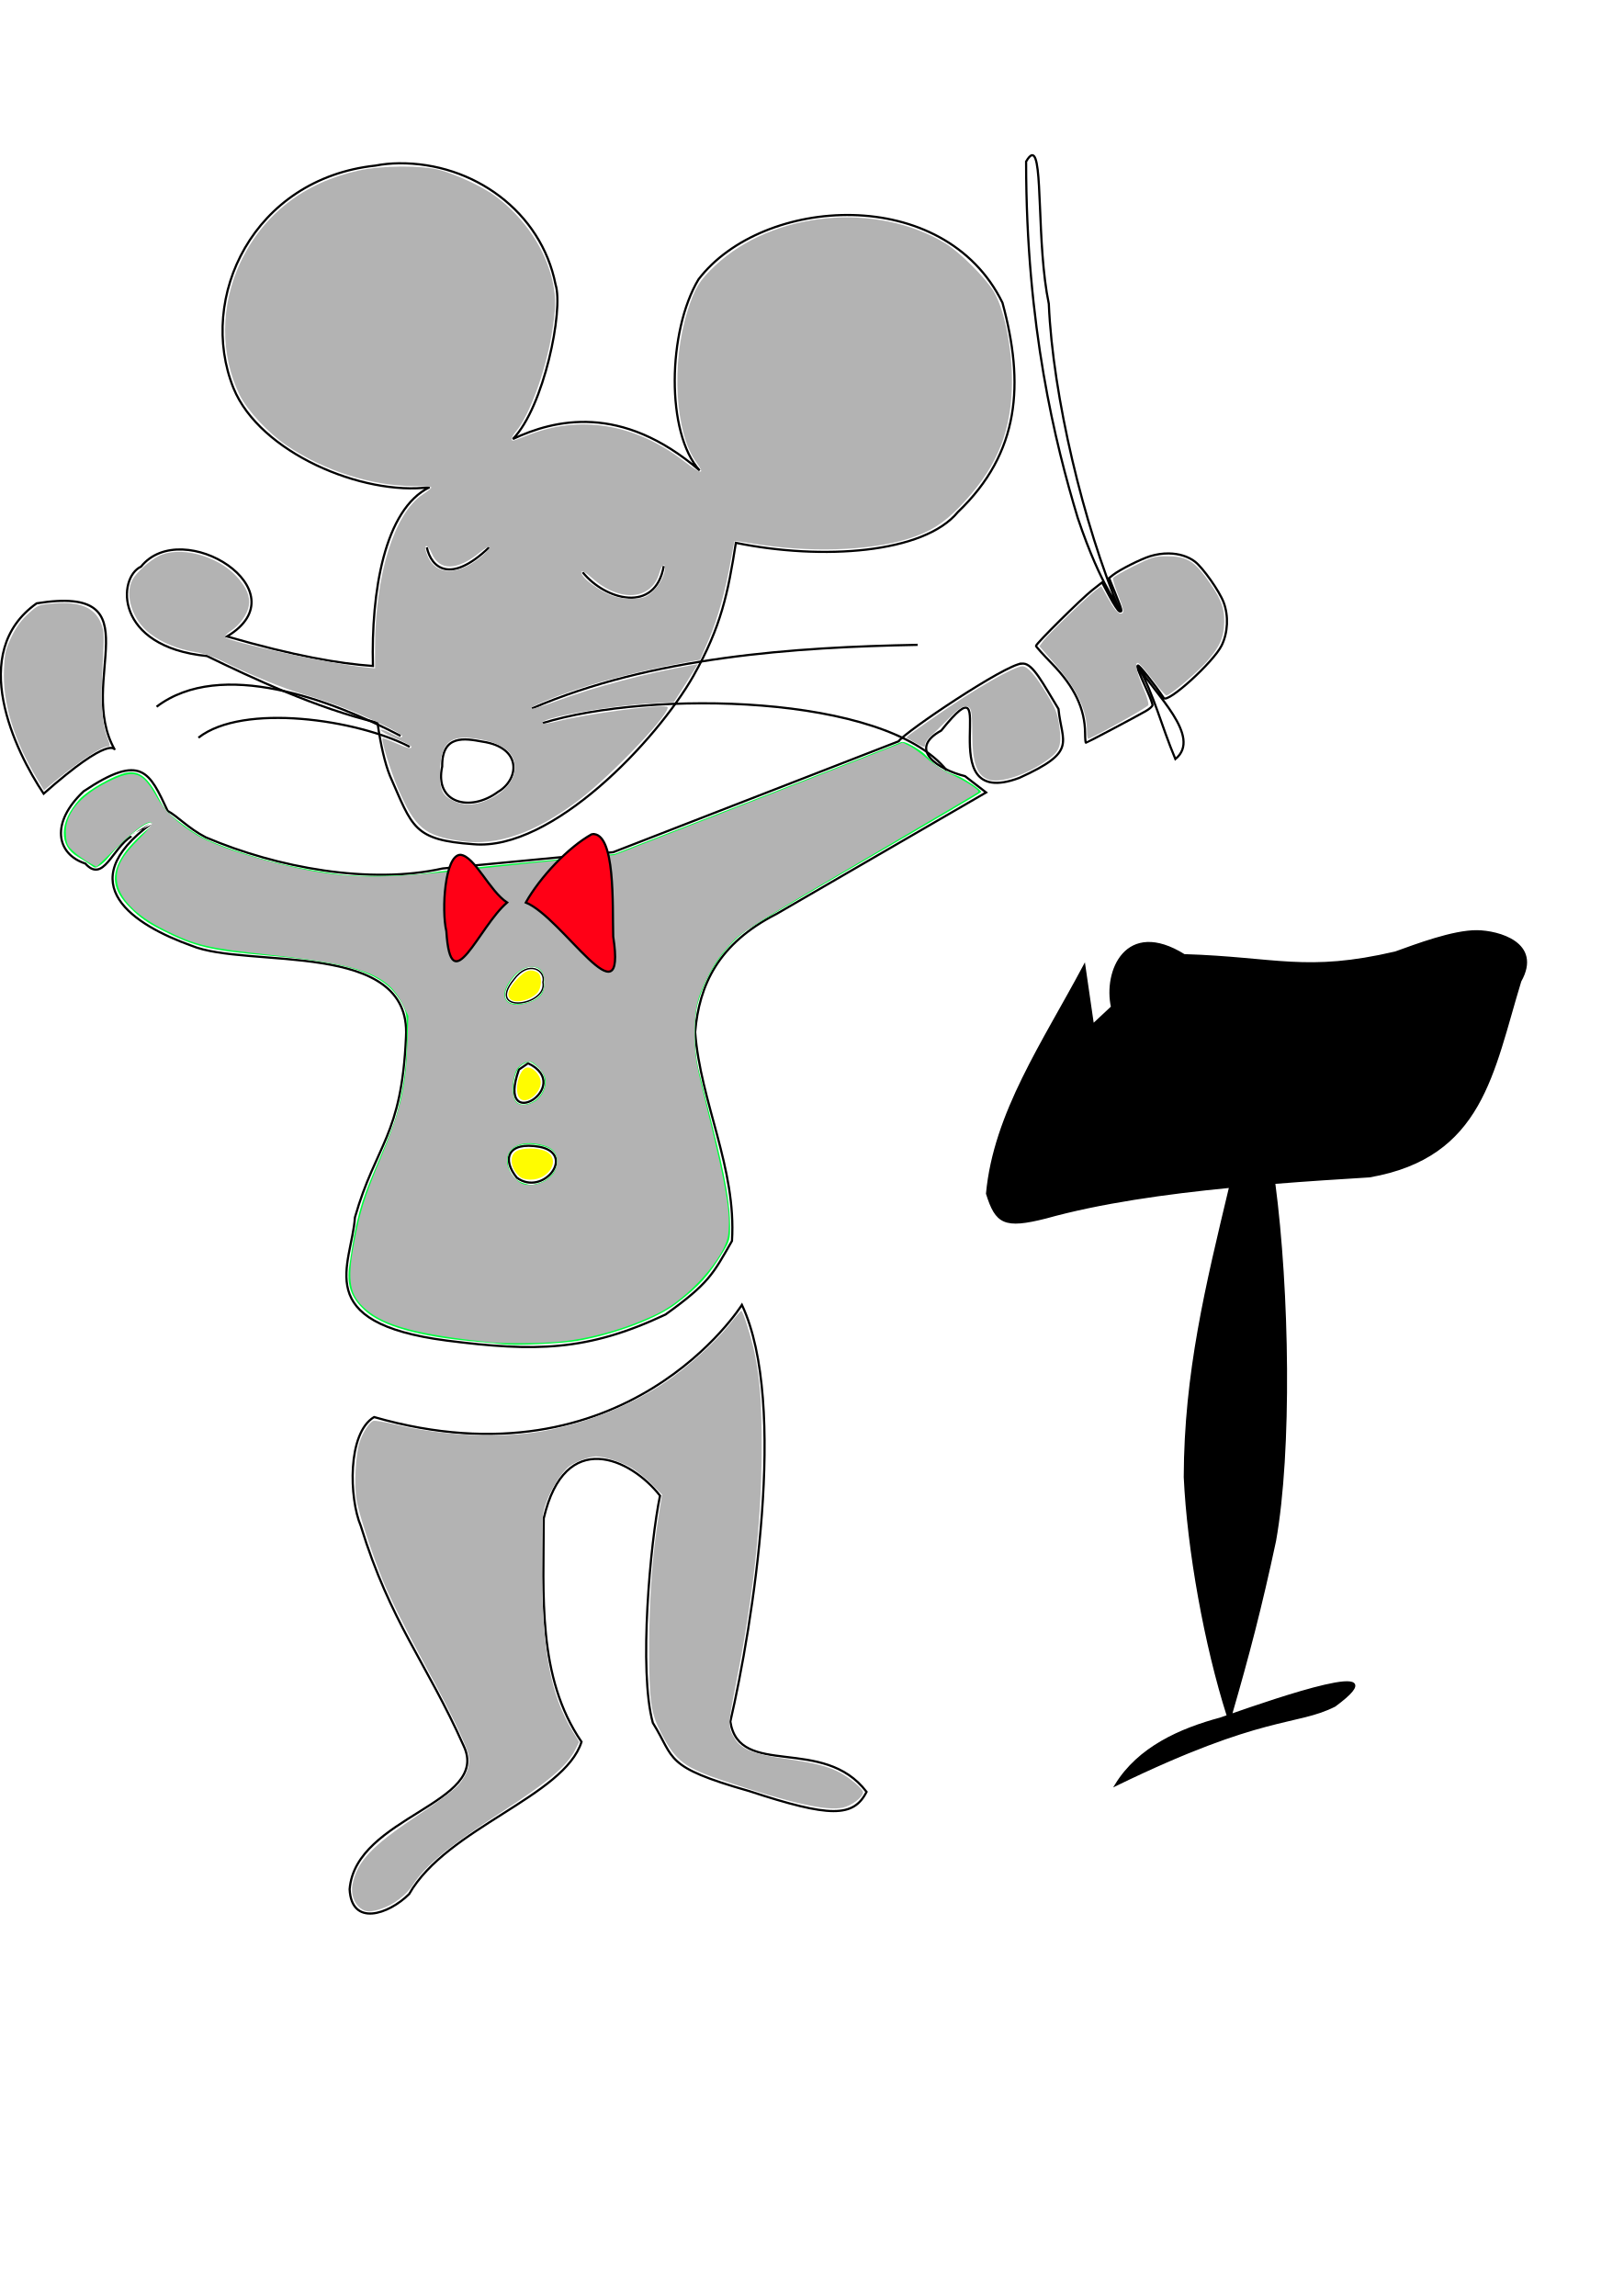
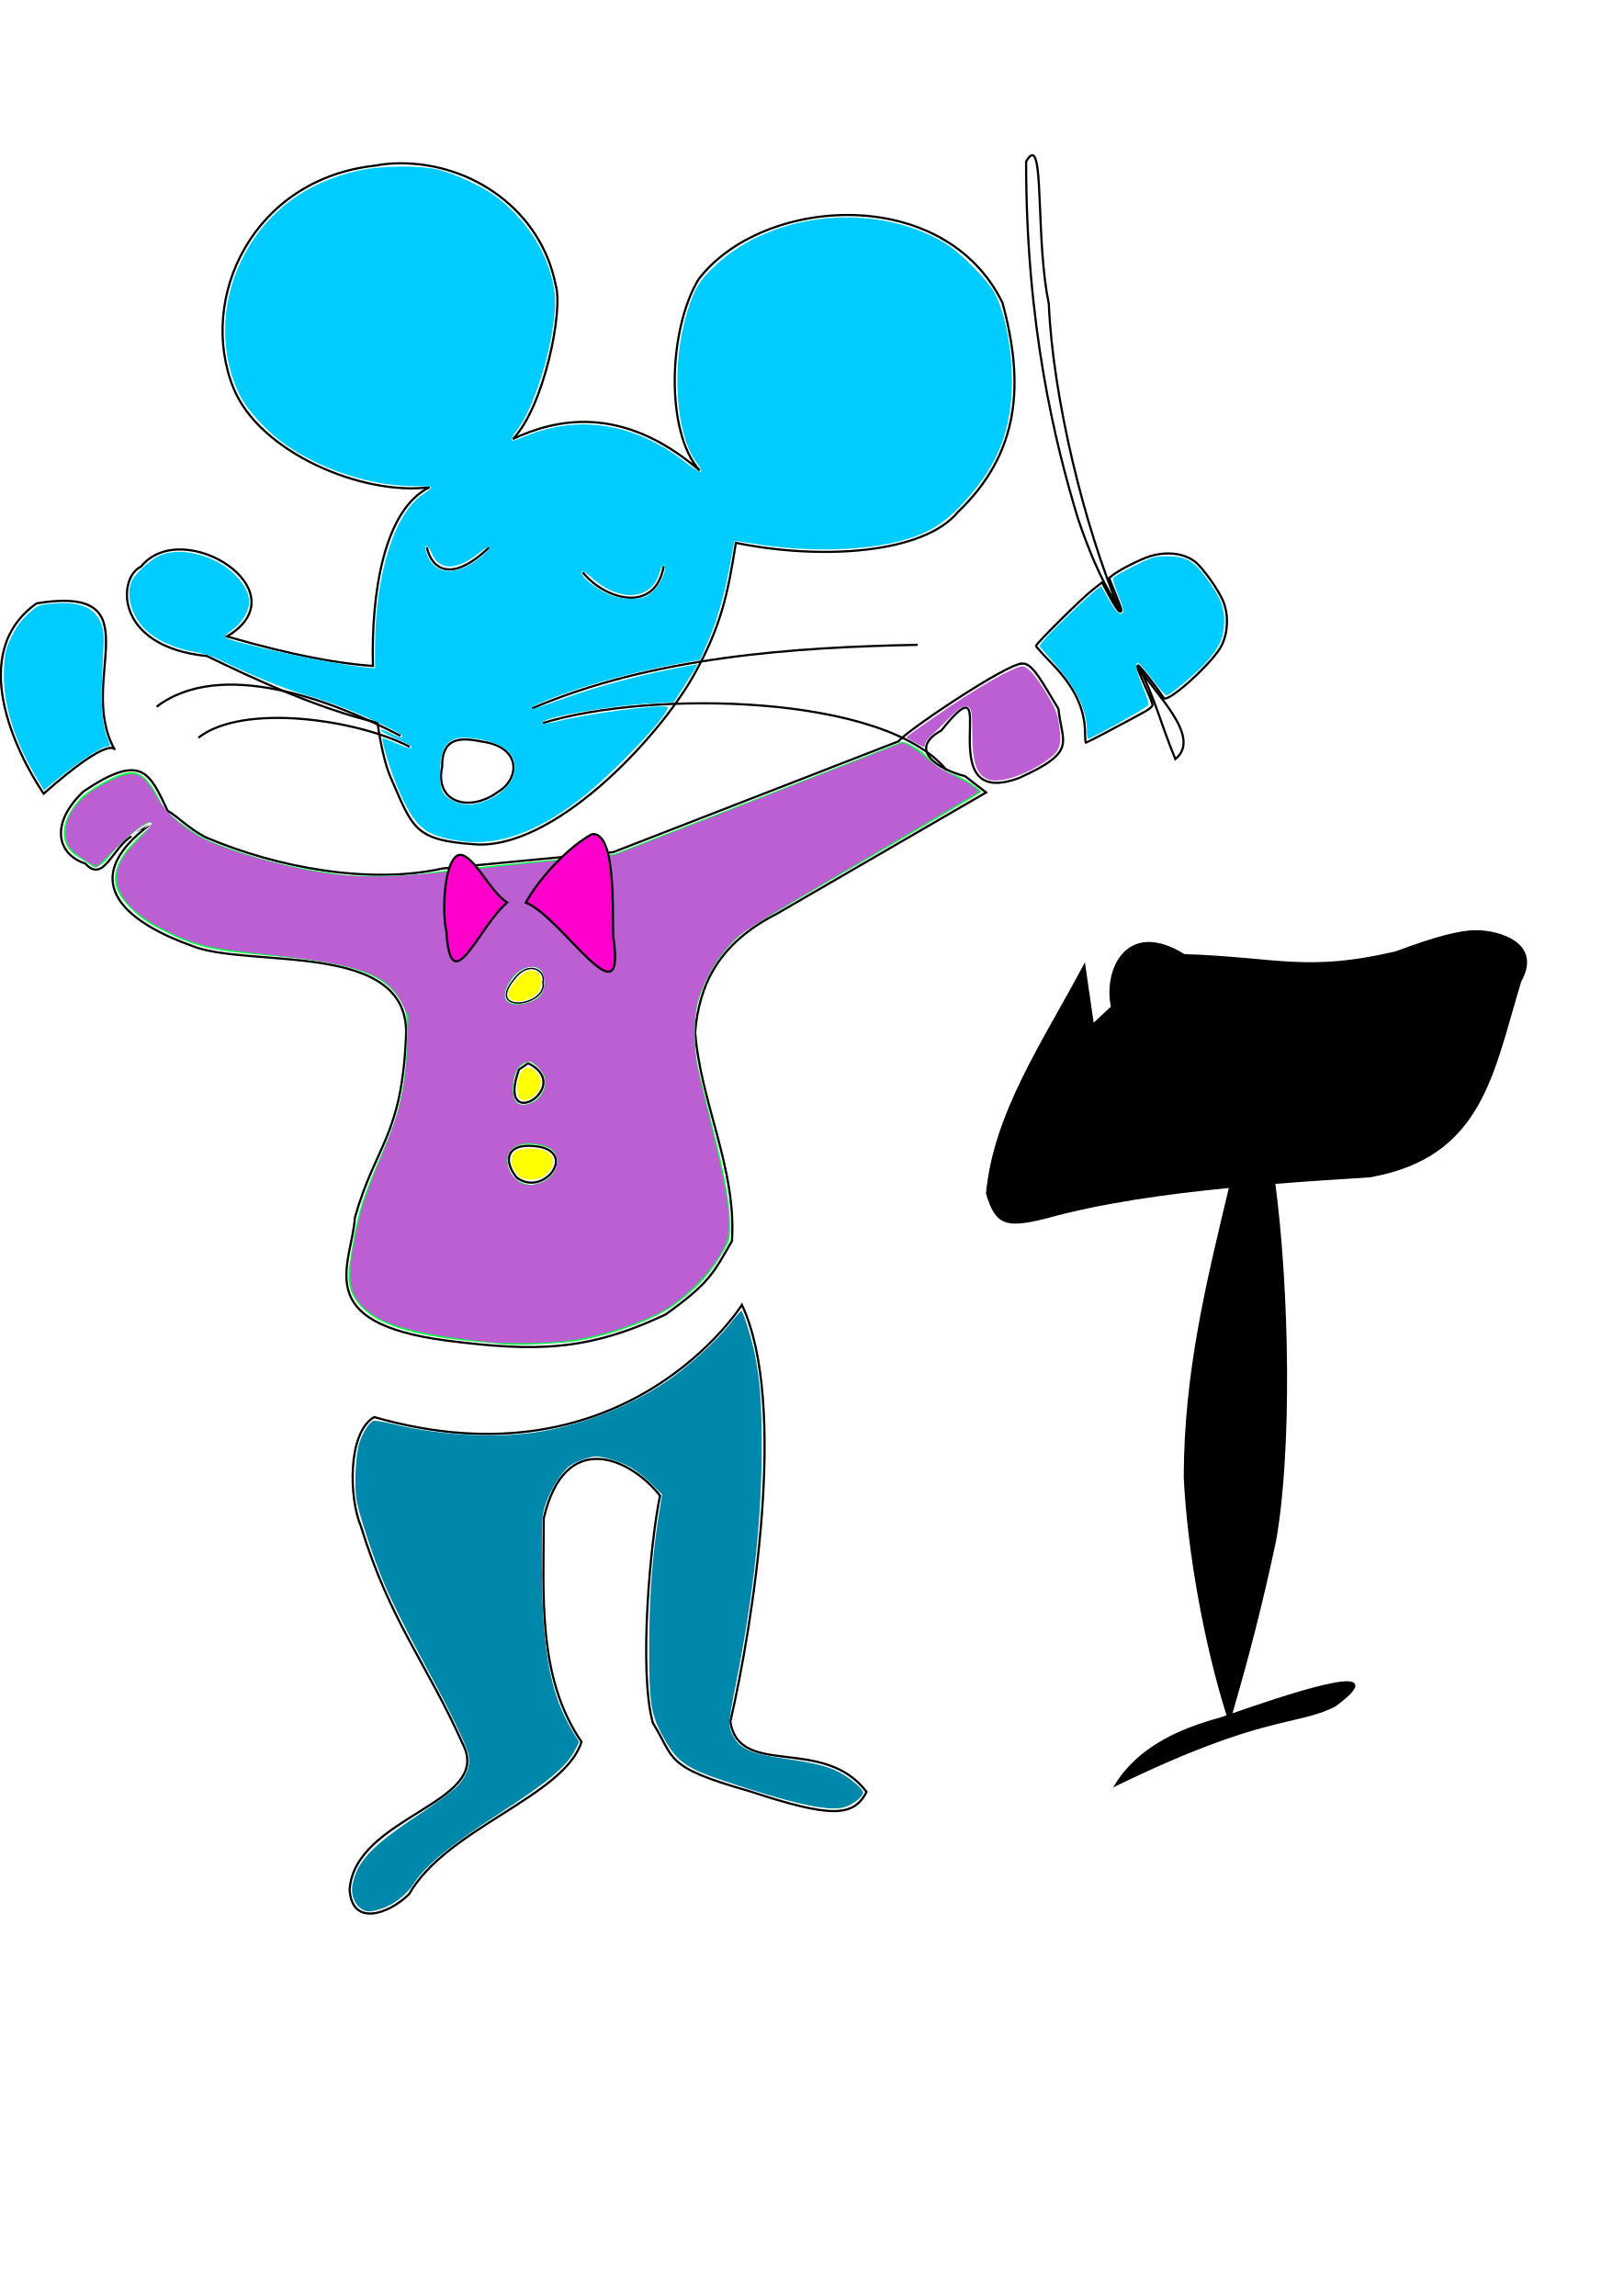
<svg xmlns="http://www.w3.org/2000/svg" width="744.094" height="1052.362" id="svg3007" version="1.1">
  <defs id="defs3009" />
  <g id="layer1">
    <path style="fill:none;stroke:#000000;stroke-width:1px;stroke-linecap:butt;stroke-linejoin:miter;stroke-opacity:1" d="M 182.719 74.844 C 179.177 74.886 175.586 75.219 172 75.906 C 116.063 81.964 90.325 136.392 107 177.906 C 119.075 207.537 166.288 227.348 196.875 223.312 C 176.116 233.416 170.031 271.443 170.906 305.25 C 155.309 304.133 135.125 300.684 104.031 291.719 C 138.795 270.872 83.542 236.199 64.625 259.719 C 53.852 264.646 52.171 296.459 94.844 300.688 C 115.004 310.499 145.246 324.731 173 331.25 C 174.421 341.354 176.417 349.923 178.688 355.562 C 189.107 379.161 189.318 384.974 216.938 386.938 C 252.923 390.179 300.95 339.411 317.781 309.781 C 330.579 287.009 333.611 271.833 337.219 248.812 C 376.921 256.903 423.435 253.655 438.969 234.688 C 467.413 207.525 469.498 175.852 459.406 138.781 C 432.758 84.236 349.431 89.684 320.094 128.062 C 305.944 151.758 305.044 198.48 320.625 215.625 C 284.628 184.726 253.963 192.315 235.031 201.219 C 249.271 186.665 258.355 142.062 254.594 130.406 C 248.029 97.087 216.958 74.439 182.719 74.844 z " id="path4093" />
    <path style="fill:none;stroke:#000000;stroke-width:1px;stroke-linecap:butt;stroke-linejoin:miter;stroke-opacity:1" d="m 304.172,259.441 c -3.799,21.961 -26.768,15.693 -37.143,2.857" id="path3039" />
    <path style="fill:none;stroke:#000000;stroke-width:1px;stroke-linecap:butt;stroke-linejoin:miter;stroke-opacity:1" d="m 224.172,250.869 c -17.718,16.993 -26.543,9.499 -28.571,0" id="path3041" />
    <path style="fill:none;stroke:#000000;stroke-width:1px;stroke-linecap:butt;stroke-linejoin:miter;stroke-opacity:1" d="m 468.219,304.156 c -7.427,0.318 -53.688,31.428 -56.37,35.601 l -130.832,50.837 -78.173,7.468 c -33.3,7.421 -75.591,-0.219 -108.562,-14.281 -7.944,-4.082 -12.956,-9.72 -17.438,-12.094 -8.343,-17.685 -11.859,-26.843 -38.481,-9.022 -15.371,14.426 -12.56,28.771 0.725,33.137 8.304,9.197 12.194,-6.801 21.162,-12.553 -0.007,0.013 9.155,-5.823 9.147,-5.81 -37.681,27.737 -7.814,46.633 18.277,55.981 25.784,10.752 100.937,-3.182 98.388,41.798 -2.03,45.777 -13.765,49.075 -23.406,82.767 -1.428,21.719 -20.841,48.351 42.235,56.488 40.178,5.117 64.131,4.988 100.109,-11.974 19.827,-14.294 21.668,-18.365 30.438,-33.719 2.124,-33.383 -14.439,-63.448 -16.875,-95.719 1.841,-21.697 10.631,-40.576 37.3,-54.169 l 96.038,-55.671 -9.661,-7.473 c -12.214,-3.011 -26.642,-12.237 -10.896,-20.906 29.841,-37.221 -6.88,37.758 35.812,21.681 26.878,-12.182 19.463,-15.789 17.916,-31.591 -7.188,-11.757 -11.625,-20.603 -16.135,-20.778 -0.235,-0.009 -0.479,-0.01 -0.719,0 z" id="path3047" />
    <path style="fill:none;stroke:#000000;stroke-width:1px;stroke-linecap:butt;stroke-linejoin:miter;stroke-opacity:1" d="m 340,598.076 c 21.312,45.427 4.842,146.992 -5.308,191.011 4.058,26.19 42.676,6.198 62.425,32.2 -5.983,11.784 -16.741,11.839 -53.813,-0.357 -39.347,-11.195 -33.793,-14.692 -44.127,-31.276 -6.571,-23.634 -1.162,-82.781 3.289,-104.104 -13.463,-17.204 -43.634,-31.188 -53.281,10.371 0.006,34.952 -3.102,72.664 17.306,102.451 -7.951,25.07 -61.652,39.417 -79.003,69.772 -9.479,9.408 -26.42,15.021 -27.261,-2.232 2.737,-33.492 64.805,-39.181 52.259,-65.704 -17.124,-38.386 -33.492,-56.482 -47.154,-100.811 -5.322,-12.639 -6.255,-42.486 6.096,-49.894 C 287.035,682.722 340,598.076 340,598.076 z" id="path3053" />
    <path style="fill:none;stroke:#000000;stroke-width:1px;stroke-linecap:butt;stroke-linejoin:miter;stroke-opacity:1" d="m 472.981,71.138 c -0.727,0.059 -1.639,0.991 -2.75,2.906 -2e-5,75.823 13.413,129.282 23.625,163.219 5.565,16.615 10.599,27.067 13.688,32.531 0.667,1.596 5.518,9.6 5.562,9.938 -16.453,-39.078 -30.666,-98.044 -32.469,-140.469 -5.682,-27.389 -2.564,-68.535 -7.656,-68.125 z m 62.625,182.531 c -2.77,-0.036 -5.661,0.389 -8.5,1.25 -4.271,1.296 -14.037,6.222 -17.031,8.594 l -1.812,1.438 2.844,7.031 c 3.147,7.74 3.373,8.697 1.844,8.188 -0.568,-0.189 -2.582,-3.239 -4.469,-6.781 l -3.438,-6.438 -4.5,3.531 c -4.872,3.814 -25.785,24.55 -25.781,25.562 0.001,0.339 3.292,3.995 7.312,8.125 10.323,10.606 15.135,20.719 15.188,31.906 0.011,2.409 0.194,4.375 0.375,4.375 0.379,0 22.603,-11.762 27.344,-14.469 1.743,-0.995 3.183,-2.252 3.188,-2.812 0.004,-0.561 -0.963,-3.192 -2.156,-5.844 -4.723,-10.5 -5.239,-11.894 -4.562,-12.312 0.544,-0.336 7.406,8.29 11.875,14.906 1.774,2.627 22.804,-16.472 26.531,-24.094 2.875,-5.878 3.231,-13.537 0.906,-19.719 -1.934,-5.145 -9.473,-15.853 -13.156,-18.688 -3.107,-2.391 -7.383,-3.69 -12,-3.75 z m -13.938,51.781 c 7.482,13.888 10.227,26.318 16.969,42.469 12.544,-10.199 -9.743,-30.127 -16.969,-42.469 z" id="path3057" />
    <path style="fill:none;stroke:#000000;stroke-width:1px;stroke-linecap:butt;stroke-linejoin:miter;stroke-opacity:1" d="M 52.617,343.664 C 34.563,312.031 71.855,267.758 16.814,276.524 -15.018,299.055 6.91,344.227 20,363.791 50.899,336.444 52.617,343.664 52.617,343.664 z" id="path3061" />
    <path style="fill:none;stroke:#000000;stroke-width:0.642px;stroke-linecap:butt;stroke-linejoin:miter;stroke-opacity:1" d="m 248.815,450.19 c 2.237,10.924 -26.311,14.809 -13.386,-1.166 6.855,-9.391 14.841,-4.088 13.386,1.166 z" id="path3063" />
    <path style="fill:none;stroke:#000000;stroke-width:1px;stroke-linecap:butt;stroke-linejoin:miter;stroke-opacity:1" d="m 242.023,487.33 c 21.854,10.573 -15.067,33.344 -4.227,2.912 z" id="path3065" />
    <path style="fill:none;stroke:#000000;stroke-width:1px;stroke-linecap:butt;stroke-linejoin:miter;stroke-opacity:1" d="m 247.383,525.661 c 16.712,3.355 1.514,22.97 -10.544,14.138 -6.796,-8.282 -4.493,-16.83 10.544,-14.138 z" id="path3067" />
    <path style="fill:#000000;stroke:#000000;stroke-width:1px;stroke-linecap:butt;stroke-linejoin:miter;stroke-opacity:1" d="M 676.906 426.844 C 665.942 426.716 648.741 433.274 639.469 436.594 C 598.583 446.144 584.943 439.139 542.656 437.812 C 516.061 421.27 505.991 445.282 509.625 461.562 L 500.844 469.781 L 496.906 442.656 C 478.148 477.928 455.75 510.277 452.344 547.094 C 456.603 560.641 460.267 562.809 479.188 558.031 C 504.036 551.08 534.158 546.824 563.781 543.938 C 552.933 589.338 543.122 629.259 542.969 677 C 544.51 710.262 552.355 754.046 562.719 786.531 C 561.597 786.921 560.07 787.449 559.281 787.719 C 540.799 792.672 521.869 801.119 511.438 818.062 C 579.319 785.059 593.729 790.831 611.656 781.781 C 642.758 758.8 584.465 778.971 564.062 786.062 C 572.05 758.531 577.753 736.767 584.281 706.25 C 591.63 665.016 590.476 591.858 583.906 542.156 C 599.236 540.928 614.088 539.987 627.562 539.156 C 679.358 530.152 683.868 491.553 696.688 449.656 C 706.449 432.269 686.581 426.956 676.906 426.844 z " id="path3069" />
    <path style="fill:none;stroke:#000000;stroke-width:1px;stroke-linecap:butt;stroke-linejoin:miter;stroke-opacity:1" d="m 243.646,324.763 c 55.21,-23.758 120.571,-28.14 176.893,-29.204" id="path3198" />
    <path style="fill:none;stroke:#000000;stroke-width:1px;stroke-linecap:butt;stroke-linejoin:miter;stroke-opacity:1" d="m 248.652,331.438 c 49.129,-15.213 157.011,-13.442 185.237,21.694" id="path3200" />
    <path style="fill:none;stroke:#000000;stroke-width:1px;stroke-linecap:butt;stroke-linejoin:miter;stroke-opacity:1" d="M 183.569,337.279 C 151.983,320.844 101.209,301.571 71.759,323.928" id="path3202" />
    <path style="fill:none;stroke:#000000;stroke-width:1px;stroke-linecap:butt;stroke-linejoin:miter;stroke-opacity:1" d="M 187.741,342.285 C 163.844,329.804 111.374,322.058 90.95,338.113" id="path3204" />
    <path style="fill:none;stroke:#000000;stroke-width:1px;stroke-linecap:butt;stroke-linejoin:miter;stroke-opacity:1" d="m 221.015,339.91 c -7.883,-1.461 -18.557,-3.402 -18.37,11.405 -3.701,16.774 12.732,21.156 25.556,11.647 9.781,-5.694 11.246,-20.395 -7.186,-23.052 z" id="path3238" />
-     <path style="fill:#b3b3b3" d="m 211.417,385.524 c -16.903,-2.378 -21.247,-6.012 -29.099,-24.345 -3.429,-8.005 -7.715,-22.058 -6.959,-22.814 0.163,-0.163 2.732,0.794 5.708,2.126 5.64,2.525 7.497,2.96 7.497,1.756 0,-0.393 -3.074,-2.01 -6.83,-3.595 -3.757,-1.584 -6.989,-3.355 -7.182,-3.935 -0.206,-0.619 1.397,-0.168 3.882,1.091 4.349,2.204 5.959,2.614 5.957,1.52 -0.002,-0.987 -14.497,-8.057 -25.031,-12.208 -5.278,-2.08 -14.101,-5.085 -19.608,-6.678 -9.472,-2.74 -25.562,-9.326 -38.421,-15.726 -3.475,-1.729 -8.253,-3.281 -11.912,-3.869 -7.808,-1.254 -15.072,-4.215 -20.628,-8.41 -8.079,-6.1 -11.867,-17.749 -8.063,-24.799 1.673,-3.102 7.732,-8.593 11.782,-10.677 9.603,-4.943 27.046,-0.439 35.924,9.275 4.583,5.015 6.282,9.103 5.58,13.428 -0.637,3.928 -4.089,8.753 -8.216,11.484 -1.881,1.245 -3.046,2.542 -2.644,2.944 2.284,2.28 47.947,12.138 63.508,13.71 l 5.215,0.527 0,-9.131 c 0,-33.59 8.794,-61.971 21.866,-70.569 2.15,-1.414 3.93,-2.853 3.955,-3.197 0.025,-0.344 -3.455,-0.626 -7.734,-0.626 -19.326,0 -41.138,-6.903 -58.361,-18.469 -8.551,-5.742 -18.24,-16.114 -21.762,-23.295 -8.998,-18.345 -8.892,-41.054 0.283,-60.634 10.353,-22.092 29.178,-36.751 54.24,-42.237 10.68,-2.338 28.681,-2.453 37.135,-0.239 7.538,1.975 19.85,7.754 25.558,11.997 13.365,9.935 23.091,24.529 26.237,39.372 1.592,7.508 1.481,12.309 -0.56,24.354 -2.849,16.816 -10.222,36.874 -16.136,43.903 -2.14,2.544 -2.75,4.389 -1.45,4.389 0.38,0 3.079,-0.971 5.998,-2.157 24.357,-9.897 49.868,-5.738 72.616,11.838 7.618,5.886 9.592,6.032 5.439,0.402 -9.817,-13.307 -11.726,-45.382 -4.134,-69.469 3.322,-10.54 5.439,-14.019 12.65,-20.785 26.598,-24.959 73.855,-29.492 105.656,-10.135 6.492,3.952 18.451,15.905 22.062,22.051 5.327,9.068 8.958,29.078 8.222,45.31 -0.962,21.192 -7.873,36.66 -23.73,53.109 -7.515,7.796 -13.712,11.685 -23.57,14.792 -18.035,5.685 -46.371,6.518 -72.064,2.119 -4.069,-0.697 -7.515,-1.149 -7.658,-1.006 -0.143,0.143 -0.874,3.823 -1.624,8.178 -2.442,14.179 -6.082,27.373 -10.177,36.888 l -4.016,9.33 -7.927,1.411 c -12.612,2.245 -30.395,6.506 -42.034,10.071 -14.059,4.306 -28.32,9.947 -27.421,10.846 0.393,0.393 5.55,-1.111 11.511,-3.358 16.9,-6.369 41.425,-12.883 61.593,-16.36 l 3.232,-0.557 -1.947,3.186 c -1.071,1.752 -3.538,5.662 -5.484,8.689 l -3.537,5.503 -9.848,0.508 c -19.828,1.023 -52.634,6.945 -50.469,9.11 0.443,0.443 3.495,0.048 7.466,-0.965 12.678,-3.237 45.233,-7.564 49.695,-6.605 3.768,0.81 -24.995,31.256 -40.59,42.966 -20.004,15.02 -37.155,20.989 -53.642,18.669 l 0,0 z m 9.793,-17.975 c 9.743,-3.409 15.592,-10.333 14.652,-17.345 -0.863,-6.434 -7.64,-10.528 -19.684,-11.891 -10.501,-1.188 -14.229,2.733 -14.514,15.266 -0.195,8.61 1.034,11.208 6.474,13.679 4.137,1.879 8.269,1.971 13.072,0.291 z m 74.825,-94.182 c 4.066,-2.116 7.967,-7.584 8.633,-12.101 0.526,-3.569 -1.407,-2.719 -2.419,1.064 -3.433,12.837 -18.214,14.022 -31.041,2.489 -2.559,-2.301 -4.296,-3.33 -4.652,-2.755 -1.245,2.015 8.206,9.185 14.839,11.257 4.719,1.474 11.853,1.497 14.64,0.046 l 0,2e-5 z M 213.947,259.551 c 4.381,-2.121 11.176,-7.94 10.308,-8.828 -0.333,-0.34 -2.24,0.722 -4.238,2.359 -10.436,8.552 -18.711,8.746 -22.164,0.521 -1.623,-3.867 -3.7,-4.547 -2.645,-0.866 2.494,8.695 9.55,11.261 18.739,6.813 z" id="path4099" />
+     <path style="fill:#00ccff" d="m 211.417,385.524 c -16.903,-2.378 -21.247,-6.012 -29.099,-24.345 -3.429,-8.005 -7.715,-22.058 -6.959,-22.814 0.163,-0.163 2.732,0.794 5.708,2.126 5.64,2.525 7.497,2.96 7.497,1.756 0,-0.393 -3.074,-2.01 -6.83,-3.595 -3.757,-1.584 -6.989,-3.355 -7.182,-3.935 -0.206,-0.619 1.397,-0.168 3.882,1.091 4.349,2.204 5.959,2.614 5.957,1.52 -0.002,-0.987 -14.497,-8.057 -25.031,-12.208 -5.278,-2.08 -14.101,-5.085 -19.608,-6.678 -9.472,-2.74 -25.562,-9.326 -38.421,-15.726 -3.475,-1.729 -8.253,-3.281 -11.912,-3.869 -7.808,-1.254 -15.072,-4.215 -20.628,-8.41 -8.079,-6.1 -11.867,-17.749 -8.063,-24.799 1.673,-3.102 7.732,-8.593 11.782,-10.677 9.603,-4.943 27.046,-0.439 35.924,9.275 4.583,5.015 6.282,9.103 5.58,13.428 -0.637,3.928 -4.089,8.753 -8.216,11.484 -1.881,1.245 -3.046,2.542 -2.644,2.944 2.284,2.28 47.947,12.138 63.508,13.71 l 5.215,0.527 0,-9.131 c 0,-33.59 8.794,-61.971 21.866,-70.569 2.15,-1.414 3.93,-2.853 3.955,-3.197 0.025,-0.344 -3.455,-0.626 -7.734,-0.626 -19.326,0 -41.138,-6.903 -58.361,-18.469 -8.551,-5.742 -18.24,-16.114 -21.762,-23.295 -8.998,-18.345 -8.892,-41.054 0.283,-60.634 10.353,-22.092 29.178,-36.751 54.24,-42.237 10.68,-2.338 28.681,-2.453 37.135,-0.239 7.538,1.975 19.85,7.754 25.558,11.997 13.365,9.935 23.091,24.529 26.237,39.372 1.592,7.508 1.481,12.309 -0.56,24.354 -2.849,16.816 -10.222,36.874 -16.136,43.903 -2.14,2.544 -2.75,4.389 -1.45,4.389 0.38,0 3.079,-0.971 5.998,-2.157 24.357,-9.897 49.868,-5.738 72.616,11.838 7.618,5.886 9.592,6.032 5.439,0.402 -9.817,-13.307 -11.726,-45.382 -4.134,-69.469 3.322,-10.54 5.439,-14.019 12.65,-20.785 26.598,-24.959 73.855,-29.492 105.656,-10.135 6.492,3.952 18.451,15.905 22.062,22.051 5.327,9.068 8.958,29.078 8.222,45.31 -0.962,21.192 -7.873,36.66 -23.73,53.109 -7.515,7.796 -13.712,11.685 -23.57,14.792 -18.035,5.685 -46.371,6.518 -72.064,2.119 -4.069,-0.697 -7.515,-1.149 -7.658,-1.006 -0.143,0.143 -0.874,3.823 -1.624,8.178 -2.442,14.179 -6.082,27.373 -10.177,36.888 l -4.016,9.33 -7.927,1.411 c -12.612,2.245 -30.395,6.506 -42.034,10.071 -14.059,4.306 -28.32,9.947 -27.421,10.846 0.393,0.393 5.55,-1.111 11.511,-3.358 16.9,-6.369 41.425,-12.883 61.593,-16.36 l 3.232,-0.557 -1.947,3.186 c -1.071,1.752 -3.538,5.662 -5.484,8.689 l -3.537,5.503 -9.848,0.508 c -19.828,1.023 -52.634,6.945 -50.469,9.11 0.443,0.443 3.495,0.048 7.466,-0.965 12.678,-3.237 45.233,-7.564 49.695,-6.605 3.768,0.81 -24.995,31.256 -40.59,42.966 -20.004,15.02 -37.155,20.989 -53.642,18.669 l 0,0 z m 9.793,-17.975 c 9.743,-3.409 15.592,-10.333 14.652,-17.345 -0.863,-6.434 -7.64,-10.528 -19.684,-11.891 -10.501,-1.188 -14.229,2.733 -14.514,15.266 -0.195,8.61 1.034,11.208 6.474,13.679 4.137,1.879 8.269,1.971 13.072,0.291 z m 74.825,-94.182 c 4.066,-2.116 7.967,-7.584 8.633,-12.101 0.526,-3.569 -1.407,-2.719 -2.419,1.064 -3.433,12.837 -18.214,14.022 -31.041,2.489 -2.559,-2.301 -4.296,-3.33 -4.652,-2.755 -1.245,2.015 8.206,9.185 14.839,11.257 4.719,1.474 11.853,1.497 14.64,0.046 l 0,2e-5 z M 213.947,259.551 c 4.381,-2.121 11.176,-7.94 10.308,-8.828 -0.333,-0.34 -2.24,0.722 -4.238,2.359 -10.436,8.552 -18.711,8.746 -22.164,0.521 -1.623,-3.867 -3.7,-4.547 -2.645,-0.866 2.494,8.695 9.55,11.261 18.739,6.813 z" id="path4099" />
    <path style="fill:#00ff3e;fill-opacity:1" d="m 230.701,616.17 c -1.377,-0.19 -7.197,-0.761 -12.933,-1.269 -25.85,-2.291 -42.768,-7.09 -50.669,-14.373 -6.369,-5.871 -8.313,-11.629 -6.983,-20.681 3.141,-21.381 4.953,-28.107 12.01,-44.557 7.36,-17.159 8.819,-21.028 10.54,-27.953 2.568,-10.334 3.691,-19.821 3.753,-31.707 0.056,-10.688 -0.056,-11.483 -2.196,-15.539 -7.022,-13.311 -21.586,-18.656 -59.908,-21.985 -28.189,-2.449 -34.881,-4.034 -50.481,-11.96 -6.243,-3.172 -9.743,-5.628 -13.9,-9.757 -8.568,-8.509 -9.469,-15.256 -3.306,-24.76 2.42,-3.731 9.181,-10.486 13.327,-13.314 0.161,-0.11 0.05,-0.591 -0.245,-1.069 -1.301,-2.106 -13.933,7.848 -20.091,15.832 -0.908,1.177 -2.625,2.778 -3.817,3.558 -2.05,1.342 -2.275,1.337 -4.172,-0.105 -1.103,-0.838 -3.74,-2.52 -5.86,-3.738 -8.957,-5.146 -8.714,-16.026 0.589,-26.373 3.86,-4.293 16.052,-11.205 21.599,-12.246 5.918,-1.11 10.041,2.218 15.038,12.141 2.402,4.771 3.806,6.329 9.722,10.796 8.448,6.378 11.724,8.056 24.354,12.472 15.556,5.438 30.739,8.894 49.939,11.368 7.957,1.025 31.044,0.559 39.063,-0.788 4.36,-0.732 25.387,-2.995 46.727,-5.028 l 38.8,-3.697 64.499,-25.066 c 35.474,-13.786 65.241,-25.463 66.147,-25.948 1.306,-0.699 2.503,-0.417 5.763,1.357 2.263,1.232 4.788,2.936 5.611,3.787 0.823,0.851 2.435,2.517 3.582,3.702 2.346,2.423 6.332,4.63 11.226,6.215 2.941,0.952 11.155,6.433 11.242,7.502 0.019,0.229 -23.259,13.906 -51.729,30.392 -28.47,16.486 -53.715,31.427 -56.1,33.203 -10.001,7.443 -18.593,20.391 -22.028,33.196 -1.916,7.141 -1.856,20.703 0.131,29.621 0.818,3.671 3.859,16.062 6.757,27.535 5.721,22.646 7.882,35 7.882,45.056 0,5.965 -0.236,6.85 -3.08,11.575 -6.693,11.117 -10.728,15.6 -21.517,23.907 -8.887,6.841 -28.211,14.124 -45.462,17.132 -6.993,1.219 -28.963,2.238 -33.824,1.568 l 0,0 z m 16.423,-73.932 c 4.549,-1.363 8.192,-5.7 8.192,-9.752 0,-4.27 -2.552,-6.549 -8.584,-7.664 -8.513,-1.574 -14.323,1.362 -14.106,7.128 0.195,5.185 2.969,9.086 7.408,10.418 3.248,0.975 3.411,0.972 7.089,-0.13 l 0,0 z m -1.176,-38.414 c 5.174,-4.766 5.033,-11.305 -0.332,-15.397 -2.93,-2.235 -2.978,-2.242 -5.695,-0.778 -3.111,1.676 -4.769,5.829 -4.769,11.948 0,4.981 2.003,7.228 5.881,6.599 1.563,-0.254 3.774,-1.321 4.915,-2.372 z m -1.35,-45.366 c 3.319,-1.716 4.877,-4.42 4.877,-8.463 0,-8.368 -8.672,-9.332 -14.556,-1.618 -5.999,7.865 -4.071,12.843 4.514,11.656 1.59,-0.22 3.914,-0.929 5.164,-1.575 z" id="path4104" />
-     <path style="fill:#fffc00;fill-opacity:1" d="m 233.631,457.701 c -1.586,-1.911 -0.35,-5.049 3.619,-9.192 3.663,-3.823 5.866,-4.535 8.943,-2.888 2.41,1.29 2.245,7.433 -0.263,9.782 -3.668,3.436 -10.322,4.68 -12.298,2.298 z" id="path4106" />
-     <path style="fill:#fffc00;fill-opacity:1" d="m 238.223,503.475 c -2.772,-2.772 -0.669,-12.942 2.911,-14.078 2.662,-0.845 6.673,3.194 6.673,6.719 0,5.099 -6.699,10.243 -9.584,7.359 z" id="path4108" />
-     <path style="fill:#fffc00;fill-opacity:1" d="m 238.59,539.644 c -4.473,-3.525 -5.533,-9.657 -2.062,-11.931 2.647,-1.734 10.353,-1.706 13.75,0.051 6.853,3.544 1.566,12.997 -7.228,12.923 -1.744,-0.015 -3.751,-0.484 -4.46,-1.043 l 0,0 z" id="path4110" />
-     <path style="fill:#b3b3b3;fill-opacity:1" d="m 224.443,615.229 c -32.752,-3.509 -47.934,-7.513 -56.591,-14.923 -7.667,-6.563 -8.854,-12.845 -5.685,-30.094 2.662,-14.487 4.861,-21.554 12.113,-38.92 9.362,-22.417 11.613,-31.972 12.375,-52.515 l 0.487,-13.123 -2.662,-5.408 C 177.747,446.57 165.972,442.179 123.959,437.68 95.257,434.606 89.834,433.335 75.757,426.385 62.158,419.67 54.233,411.517 53.573,403.562 c -0.504,-6.083 2.212,-11.129 10.341,-19.205 3.917,-3.892 6.145,-6.705 5.679,-7.17 -1.495,-1.494 -6.662,2.088 -15.986,11.081 l -9.378,9.045 -3.464,-1.936 c -1.905,-1.065 -4.97,-3.268 -6.81,-4.896 -3.007,-2.66 -3.386,-3.437 -3.737,-7.667 -0.769,-9.277 5.875,-17.758 19.099,-24.378 12.333,-6.174 15.902,-5.003 22.903,7.517 3.289,5.882 9.559,11.726 18.117,16.887 9.232,5.568 33.559,13.05 53.895,16.577 19.48,3.379 34.829,3.125 74.786,-1.234 16.98,-1.853 38.007,-4.021 46.727,-4.818 l 15.854,-1.45 45.475,-17.705 c 25.011,-9.738 54.737,-21.339 66.057,-25.781 l 20.582,-8.076 3.429,1.75 c 1.886,0.962 5.484,3.61 7.995,5.884 2.511,2.274 7.09,5.279 10.174,6.678 7.244,3.285 13.868,7.546 13.007,8.368 -0.371,0.354 -15.881,9.549 -34.468,20.432 -64.078,37.523 -73.605,43.369 -77.666,47.66 -5.844,6.174 -8.624,10.113 -12.278,17.395 -4.604,9.176 -5.609,13.961 -5.516,26.277 0.075,9.954 0.348,11.534 5.976,34.628 8.707,35.729 10.496,46.509 9.359,56.393 -1.174,10.202 -18.143,29.282 -32.136,36.133 -13.917,6.814 -30.657,11.626 -45.267,13.012 -8.472,0.803 -25.547,0.947 -31.881,0.269 l 0,0 z m 25.209,-73.882 c 3.848,-2.163 5.664,-5.162 5.664,-9.355 0,-3.605 -2.047,-5.863 -6.412,-7.075 -10.832,-3.008 -18.373,1.574 -16.154,9.816 0.819,3.041 4.155,6.964 6.712,7.895 2.796,1.017 7.052,0.482 10.19,-1.281 l 0,0 z m -4.507,-36.535 c 3.317,-2.022 5.52,-6.757 4.805,-10.328 -0.604,-3.022 -5.176,-8.008 -7.343,-8.008 -2.34,0 -5.381,2.325 -6.328,4.838 -2.091,5.547 -1.648,12.889 0.874,14.49 1.832,1.163 5.129,0.753 7.992,-0.993 l 0,0 z m -2.241,-45.481 c 4.77,-1.671 6.53,-4.022 6.553,-8.757 0.025,-5.165 -1.732,-7.488 -5.661,-7.481 -3.886,0.007 -7.282,2.225 -10.311,6.735 -5.516,8.214 -0.719,13.054 9.419,9.503 z" id="path4112" />
-     <path style="fill:#b3b3b3;fill-opacity:1" d="m 452.652,357.19 c -5.047,-2.066 -7.005,-7.625 -7.067,-20.071 -0.06,-11.959 -0.394,-13.35 -3.212,-13.35 -1.574,0 -3.769,1.636 -8.117,6.049 -3.278,3.327 -6.957,6.934 -8.175,8.014 -1.218,1.081 -2.215,2.65 -2.215,3.487 0,1.383 -0.363,1.324 -3.963,-0.646 -2.18,-1.193 -4.124,-2.296 -4.32,-2.453 -0.453,-0.362 0.681,-1.217 12.872,-9.707 18.436,-12.84 36.207,-23.075 40.096,-23.094 2.415,-0.011 6.077,4.186 11.376,13.041 3.952,6.604 4.693,8.54 5.529,14.45 1.191,8.421 0.253,11.254 -4.995,15.082 -9.842,7.179 -22.506,11.367 -27.808,9.197 z" id="path4114" />
-     <path style="fill:#b3b3b3;fill-opacity:1" d="M 17.262,357.375 C 6.296,339.149 1.137,322.214 1.827,306.707 c 0.338,-7.599 0.681,-9.079 3.425,-14.784 2.172,-4.516 4.365,-7.543 7.624,-10.521 4.473,-4.088 4.72,-4.194 11.187,-4.766 12.51,-1.107 19.461,1.785 22.328,9.291 1.323,3.463 1.382,5.285 0.621,18.959 -0.939,16.868 -0.319,26.619 2.097,32.977 1.424,3.747 1.461,4.263 0.307,4.263 -2.937,0 -14.373,7.647 -26.197,17.519 l -3.055,2.551 -2.9,-4.82 z" id="path4118" />
-     <path style="fill:#b3b3b3;fill-opacity:1" d="m 164.956,874.461 c -2.768,-2.178 -4.185,-6.53 -3.431,-10.545 1.984,-10.577 8.781,-17.836 29.612,-31.625 9.14,-6.05 16.955,-11.876 18.908,-14.095 4.314,-4.901 5.854,-10.072 4.422,-14.851 -1.595,-5.324 -8.873,-20.31 -18.135,-37.343 -10.507,-19.323 -16.893,-32.052 -20.807,-41.478 -4.651,-11.2 -11,-30.486 -12.083,-36.703 -1.176,-6.755 -0.53,-20.779 1.217,-26.396 1.458,-4.688 4.55,-9.551 6.468,-10.172 0.735,-0.238 5.241,0.513 10.013,1.669 21.647,5.244 48.669,6.482 67.502,3.091 19.807,-3.566 40.314,-11.767 56.38,-22.547 9.88,-6.629 22.952,-18.401 29.146,-26.247 2.754,-3.488 5.238,-6.361 5.522,-6.386 0.776,-0.067 4.596,12.031 6.075,19.241 2.623,12.782 3.354,22.912 3.275,45.381 -0.115,32.812 -3.949,67.097 -12.015,107.446 -3.492,17.471 -3.508,18.923 -0.261,24.1 3.022,4.817 8.661,7.058 22.854,9.079 13.586,1.935 19.462,3.399 24.996,6.229 4.575,2.339 10.883,7.64 10.883,9.145 0,2.239 -5.196,6.194 -9.292,7.073 -7.524,1.614 -23.75,-2.035 -54.123,-12.17 -18.418,-6.146 -22.253,-9.02 -28.911,-21.669 -4.988,-9.477 -5.726,-14.795 -5.655,-40.787 0.06,-22.313 1.473,-41.411 4.404,-59.563 l 1.505,-9.317 -4.759,-4.777 c -2.618,-2.627 -6.777,-5.981 -9.243,-7.453 -4.386,-2.618 -12.564,-5.25 -16.312,-5.25 -2.804,0 -9.407,2.422 -12.168,4.463 -3.527,2.607 -8.524,10.508 -10.758,17.009 -1.863,5.421 -1.937,6.594 -1.854,29.426 0.138,38.235 3.932,58.391 14.159,75.227 l 2.914,4.798 -1.765,3.459 c -3.915,7.674 -12.329,14.757 -34.605,29.132 -22.91,14.784 -34.169,24.053 -39.715,32.695 -3.05,4.752 -8.788,9.171 -14.342,11.044 -5.253,1.771 -7.434,1.698 -10.019,-0.336 l 0,0 z" id="path4120" />
-     <path style="fill:#b3b3b3;fill-opacity:1" d="m 498.127,335.278 c 0,-9.846 -4.454,-19.243 -14.658,-30.929 l -7.122,-8.155 1.723,-2.42 c 1.937,-2.72 20.929,-21.032 24.37,-23.498 l 2.228,-1.596 2.699,4.807 c 3.256,5.798 4.835,7.728 6.324,7.728 1.675,0 1.388,-1.792 -1.422,-8.865 -1.399,-3.523 -2.376,-6.843 -2.171,-7.379 0.205,-0.535 4.448,-3.002 9.428,-5.48 8.517,-4.239 9.426,-4.508 15.313,-4.519 8.387,-0.016 12.038,1.934 17.557,9.377 6.819,9.197 8.742,13.789 8.634,20.621 -0.114,7.163 -1.976,11.417 -7.981,18.226 -4.662,5.286 -16.948,15.595 -18.502,15.524 -0.528,-0.024 -3.4,-3.285 -6.383,-7.247 -2.983,-3.962 -5.94,-7.368 -6.57,-7.57 -1.775,-0.568 -0.781,4.247 2.403,11.641 1.51,3.507 2.526,6.95 2.256,7.652 -0.361,0.942 -21.94,13.078 -27.48,15.454 -0.357,0.153 -0.648,-1.364 -0.648,-3.371 z" id="path4152" />
-     <path style="fill:#ff0016;fill-opacity:1;stroke:#000000;stroke-width:1px;stroke-linecap:butt;stroke-linejoin:miter;stroke-opacity:1" d="m 271.3,382.297 c -10.818,5.96 -23.771,19.667 -30.344,31.375 16.876,6.824 46.41,56.757 40.062,15.594 -0.416,-14.198 1.181,-47.949 -9.719,-46.969 z m -60.312,9.5 c -7.14,0.079 -8.739,25.232 -6.444,35.022 2.045,32.906 14.756,-2.01 27.85,-13.147 -8.102,-5.282 -14.884,-21.305 -21.406,-21.875 z" id="path3043" />
+     <path style="fill:#ffff00;fill-opacity:1" d="m 233.631,457.701 c -1.586,-1.911 -0.35,-5.049 3.619,-9.192 3.663,-3.823 5.866,-4.535 8.943,-2.888 2.41,1.29 2.245,7.433 -0.263,9.782 -3.668,3.436 -10.322,4.68 -12.298,2.298 z" id="path4106" />
+     <path style="fill:#ffff00;fill-opacity:1" d="m 238.223,503.475 c -2.772,-2.772 -0.669,-12.942 2.911,-14.078 2.662,-0.845 6.673,3.194 6.673,6.719 0,5.099 -6.699,10.243 -9.584,7.359 z" id="path4108" />
+     <path style="fill:#ffff00;fill-opacity:1" d="m 238.59,539.644 c -4.473,-3.525 -5.533,-9.657 -2.062,-11.931 2.647,-1.734 10.353,-1.706 13.75,0.051 6.853,3.544 1.566,12.997 -7.228,12.923 -1.744,-0.015 -3.751,-0.484 -4.46,-1.043 l 0,0 z" id="path4110" />
+     <path style="fill:#bc5fd3;fill-opacity:1" d="m 224.443,615.229 c -32.752,-3.509 -47.934,-7.513 -56.591,-14.923 -7.667,-6.563 -8.854,-12.845 -5.685,-30.094 2.662,-14.487 4.861,-21.554 12.113,-38.92 9.362,-22.417 11.613,-31.972 12.375,-52.515 l 0.487,-13.123 -2.662,-5.408 C 177.747,446.57 165.972,442.179 123.959,437.68 95.257,434.606 89.834,433.335 75.757,426.385 62.158,419.67 54.233,411.517 53.573,403.562 c -0.504,-6.083 2.212,-11.129 10.341,-19.205 3.917,-3.892 6.145,-6.705 5.679,-7.17 -1.495,-1.494 -6.662,2.088 -15.986,11.081 l -9.378,9.045 -3.464,-1.936 c -1.905,-1.065 -4.97,-3.268 -6.81,-4.896 -3.007,-2.66 -3.386,-3.437 -3.737,-7.667 -0.769,-9.277 5.875,-17.758 19.099,-24.378 12.333,-6.174 15.902,-5.003 22.903,7.517 3.289,5.882 9.559,11.726 18.117,16.887 9.232,5.568 33.559,13.05 53.895,16.577 19.48,3.379 34.829,3.125 74.786,-1.234 16.98,-1.853 38.007,-4.021 46.727,-4.818 l 15.854,-1.45 45.475,-17.705 c 25.011,-9.738 54.737,-21.339 66.057,-25.781 l 20.582,-8.076 3.429,1.75 c 1.886,0.962 5.484,3.61 7.995,5.884 2.511,2.274 7.09,5.279 10.174,6.678 7.244,3.285 13.868,7.546 13.007,8.368 -0.371,0.354 -15.881,9.549 -34.468,20.432 -64.078,37.523 -73.605,43.369 -77.666,47.66 -5.844,6.174 -8.624,10.113 -12.278,17.395 -4.604,9.176 -5.609,13.961 -5.516,26.277 0.075,9.954 0.348,11.534 5.976,34.628 8.707,35.729 10.496,46.509 9.359,56.393 -1.174,10.202 -18.143,29.282 -32.136,36.133 -13.917,6.814 -30.657,11.626 -45.267,13.012 -8.472,0.803 -25.547,0.947 -31.881,0.269 l 0,0 z m 25.209,-73.882 c 3.848,-2.163 5.664,-5.162 5.664,-9.355 0,-3.605 -2.047,-5.863 -6.412,-7.075 -10.832,-3.008 -18.373,1.574 -16.154,9.816 0.819,3.041 4.155,6.964 6.712,7.895 2.796,1.017 7.052,0.482 10.19,-1.281 l 0,0 z m -4.507,-36.535 c 3.317,-2.022 5.52,-6.757 4.805,-10.328 -0.604,-3.022 -5.176,-8.008 -7.343,-8.008 -2.34,0 -5.381,2.325 -6.328,4.838 -2.091,5.547 -1.648,12.889 0.874,14.49 1.832,1.163 5.129,0.753 7.992,-0.993 l 0,0 z m -2.241,-45.481 c 4.77,-1.671 6.53,-4.022 6.553,-8.757 0.025,-5.165 -1.732,-7.488 -5.661,-7.481 -3.886,0.007 -7.282,2.225 -10.311,6.735 -5.516,8.214 -0.719,13.054 9.419,9.503 z" id="path4112" />
+     <path style="fill:#bc5fd3;fill-opacity:1" d="m 452.652,357.19 c -5.047,-2.066 -7.005,-7.625 -7.067,-20.071 -0.06,-11.959 -0.394,-13.35 -3.212,-13.35 -1.574,0 -3.769,1.636 -8.117,6.049 -3.278,3.327 -6.957,6.934 -8.175,8.014 -1.218,1.081 -2.215,2.65 -2.215,3.487 0,1.383 -0.363,1.324 -3.963,-0.646 -2.18,-1.193 -4.124,-2.296 -4.32,-2.453 -0.453,-0.362 0.681,-1.217 12.872,-9.707 18.436,-12.84 36.207,-23.075 40.096,-23.094 2.415,-0.011 6.077,4.186 11.376,13.041 3.952,6.604 4.693,8.54 5.529,14.45 1.191,8.421 0.253,11.254 -4.995,15.082 -9.842,7.179 -22.506,11.367 -27.808,9.197 z" id="path4114" />
+     <path style="fill:#00ccff;fill-opacity:1" d="M 17.262,357.375 C 6.296,339.149 1.137,322.214 1.827,306.707 c 0.338,-7.599 0.681,-9.079 3.425,-14.784 2.172,-4.516 4.365,-7.543 7.624,-10.521 4.473,-4.088 4.72,-4.194 11.187,-4.766 12.51,-1.107 19.461,1.785 22.328,9.291 1.323,3.463 1.382,5.285 0.621,18.959 -0.939,16.868 -0.319,26.619 2.097,32.977 1.424,3.747 1.461,4.263 0.307,4.263 -2.937,0 -14.373,7.647 -26.197,17.519 l -3.055,2.551 -2.9,-4.82 z" id="path4118" />
+     <path style="fill:#0088aa;fill-opacity:1" d="m 164.956,874.461 c -2.768,-2.178 -4.185,-6.53 -3.431,-10.545 1.984,-10.577 8.781,-17.836 29.612,-31.625 9.14,-6.05 16.955,-11.876 18.908,-14.095 4.314,-4.901 5.854,-10.072 4.422,-14.851 -1.595,-5.324 -8.873,-20.31 -18.135,-37.343 -10.507,-19.323 -16.893,-32.052 -20.807,-41.478 -4.651,-11.2 -11,-30.486 -12.083,-36.703 -1.176,-6.755 -0.53,-20.779 1.217,-26.396 1.458,-4.688 4.55,-9.551 6.468,-10.172 0.735,-0.238 5.241,0.513 10.013,1.669 21.647,5.244 48.669,6.482 67.502,3.091 19.807,-3.566 40.314,-11.767 56.38,-22.547 9.88,-6.629 22.952,-18.401 29.146,-26.247 2.754,-3.488 5.238,-6.361 5.522,-6.386 0.776,-0.067 4.596,12.031 6.075,19.241 2.623,12.782 3.354,22.912 3.275,45.381 -0.115,32.812 -3.949,67.097 -12.015,107.446 -3.492,17.471 -3.508,18.923 -0.261,24.1 3.022,4.817 8.661,7.058 22.854,9.079 13.586,1.935 19.462,3.399 24.996,6.229 4.575,2.339 10.883,7.64 10.883,9.145 0,2.239 -5.196,6.194 -9.292,7.073 -7.524,1.614 -23.75,-2.035 -54.123,-12.17 -18.418,-6.146 -22.253,-9.02 -28.911,-21.669 -4.988,-9.477 -5.726,-14.795 -5.655,-40.787 0.06,-22.313 1.473,-41.411 4.404,-59.563 l 1.505,-9.317 -4.759,-4.777 c -2.618,-2.627 -6.777,-5.981 -9.243,-7.453 -4.386,-2.618 -12.564,-5.25 -16.312,-5.25 -2.804,0 -9.407,2.422 -12.168,4.463 -3.527,2.607 -8.524,10.508 -10.758,17.009 -1.863,5.421 -1.937,6.594 -1.854,29.426 0.138,38.235 3.932,58.391 14.159,75.227 l 2.914,4.798 -1.765,3.459 c -3.915,7.674 -12.329,14.757 -34.605,29.132 -22.91,14.784 -34.169,24.053 -39.715,32.695 -3.05,4.752 -8.788,9.171 -14.342,11.044 -5.253,1.771 -7.434,1.698 -10.019,-0.336 l 0,0 z" id="path4120" />
+     <path style="fill:#00ccff;fill-opacity:1" d="m 498.127,335.278 c 0,-9.846 -4.454,-19.243 -14.658,-30.929 l -7.122,-8.155 1.723,-2.42 c 1.937,-2.72 20.929,-21.032 24.37,-23.498 l 2.228,-1.596 2.699,4.807 c 3.256,5.798 4.835,7.728 6.324,7.728 1.675,0 1.388,-1.792 -1.422,-8.865 -1.399,-3.523 -2.376,-6.843 -2.171,-7.379 0.205,-0.535 4.448,-3.002 9.428,-5.48 8.517,-4.239 9.426,-4.508 15.313,-4.519 8.387,-0.016 12.038,1.934 17.557,9.377 6.819,9.197 8.742,13.789 8.634,20.621 -0.114,7.163 -1.976,11.417 -7.981,18.226 -4.662,5.286 -16.948,15.595 -18.502,15.524 -0.528,-0.024 -3.4,-3.285 -6.383,-7.247 -2.983,-3.962 -5.94,-7.368 -6.57,-7.57 -1.775,-0.568 -0.781,4.247 2.403,11.641 1.51,3.507 2.526,6.95 2.256,7.652 -0.361,0.942 -21.94,13.078 -27.48,15.454 -0.357,0.153 -0.648,-1.364 -0.648,-3.371 z" id="path4152" />
+     <path style="fill:#ff00cc;fill-opacity:1;stroke:#000000;stroke-width:1px;stroke-linecap:butt;stroke-linejoin:miter;stroke-opacity:1" d="m 271.3,382.297 c -10.818,5.96 -23.771,19.667 -30.344,31.375 16.876,6.824 46.41,56.757 40.062,15.594 -0.416,-14.198 1.181,-47.949 -9.719,-46.969 z m -60.312,9.5 c -7.14,0.079 -8.739,25.232 -6.444,35.022 2.045,32.906 14.756,-2.01 27.85,-13.147 -8.102,-5.282 -14.884,-21.305 -21.406,-21.875 z" id="path3043" />
  </g>
</svg>
